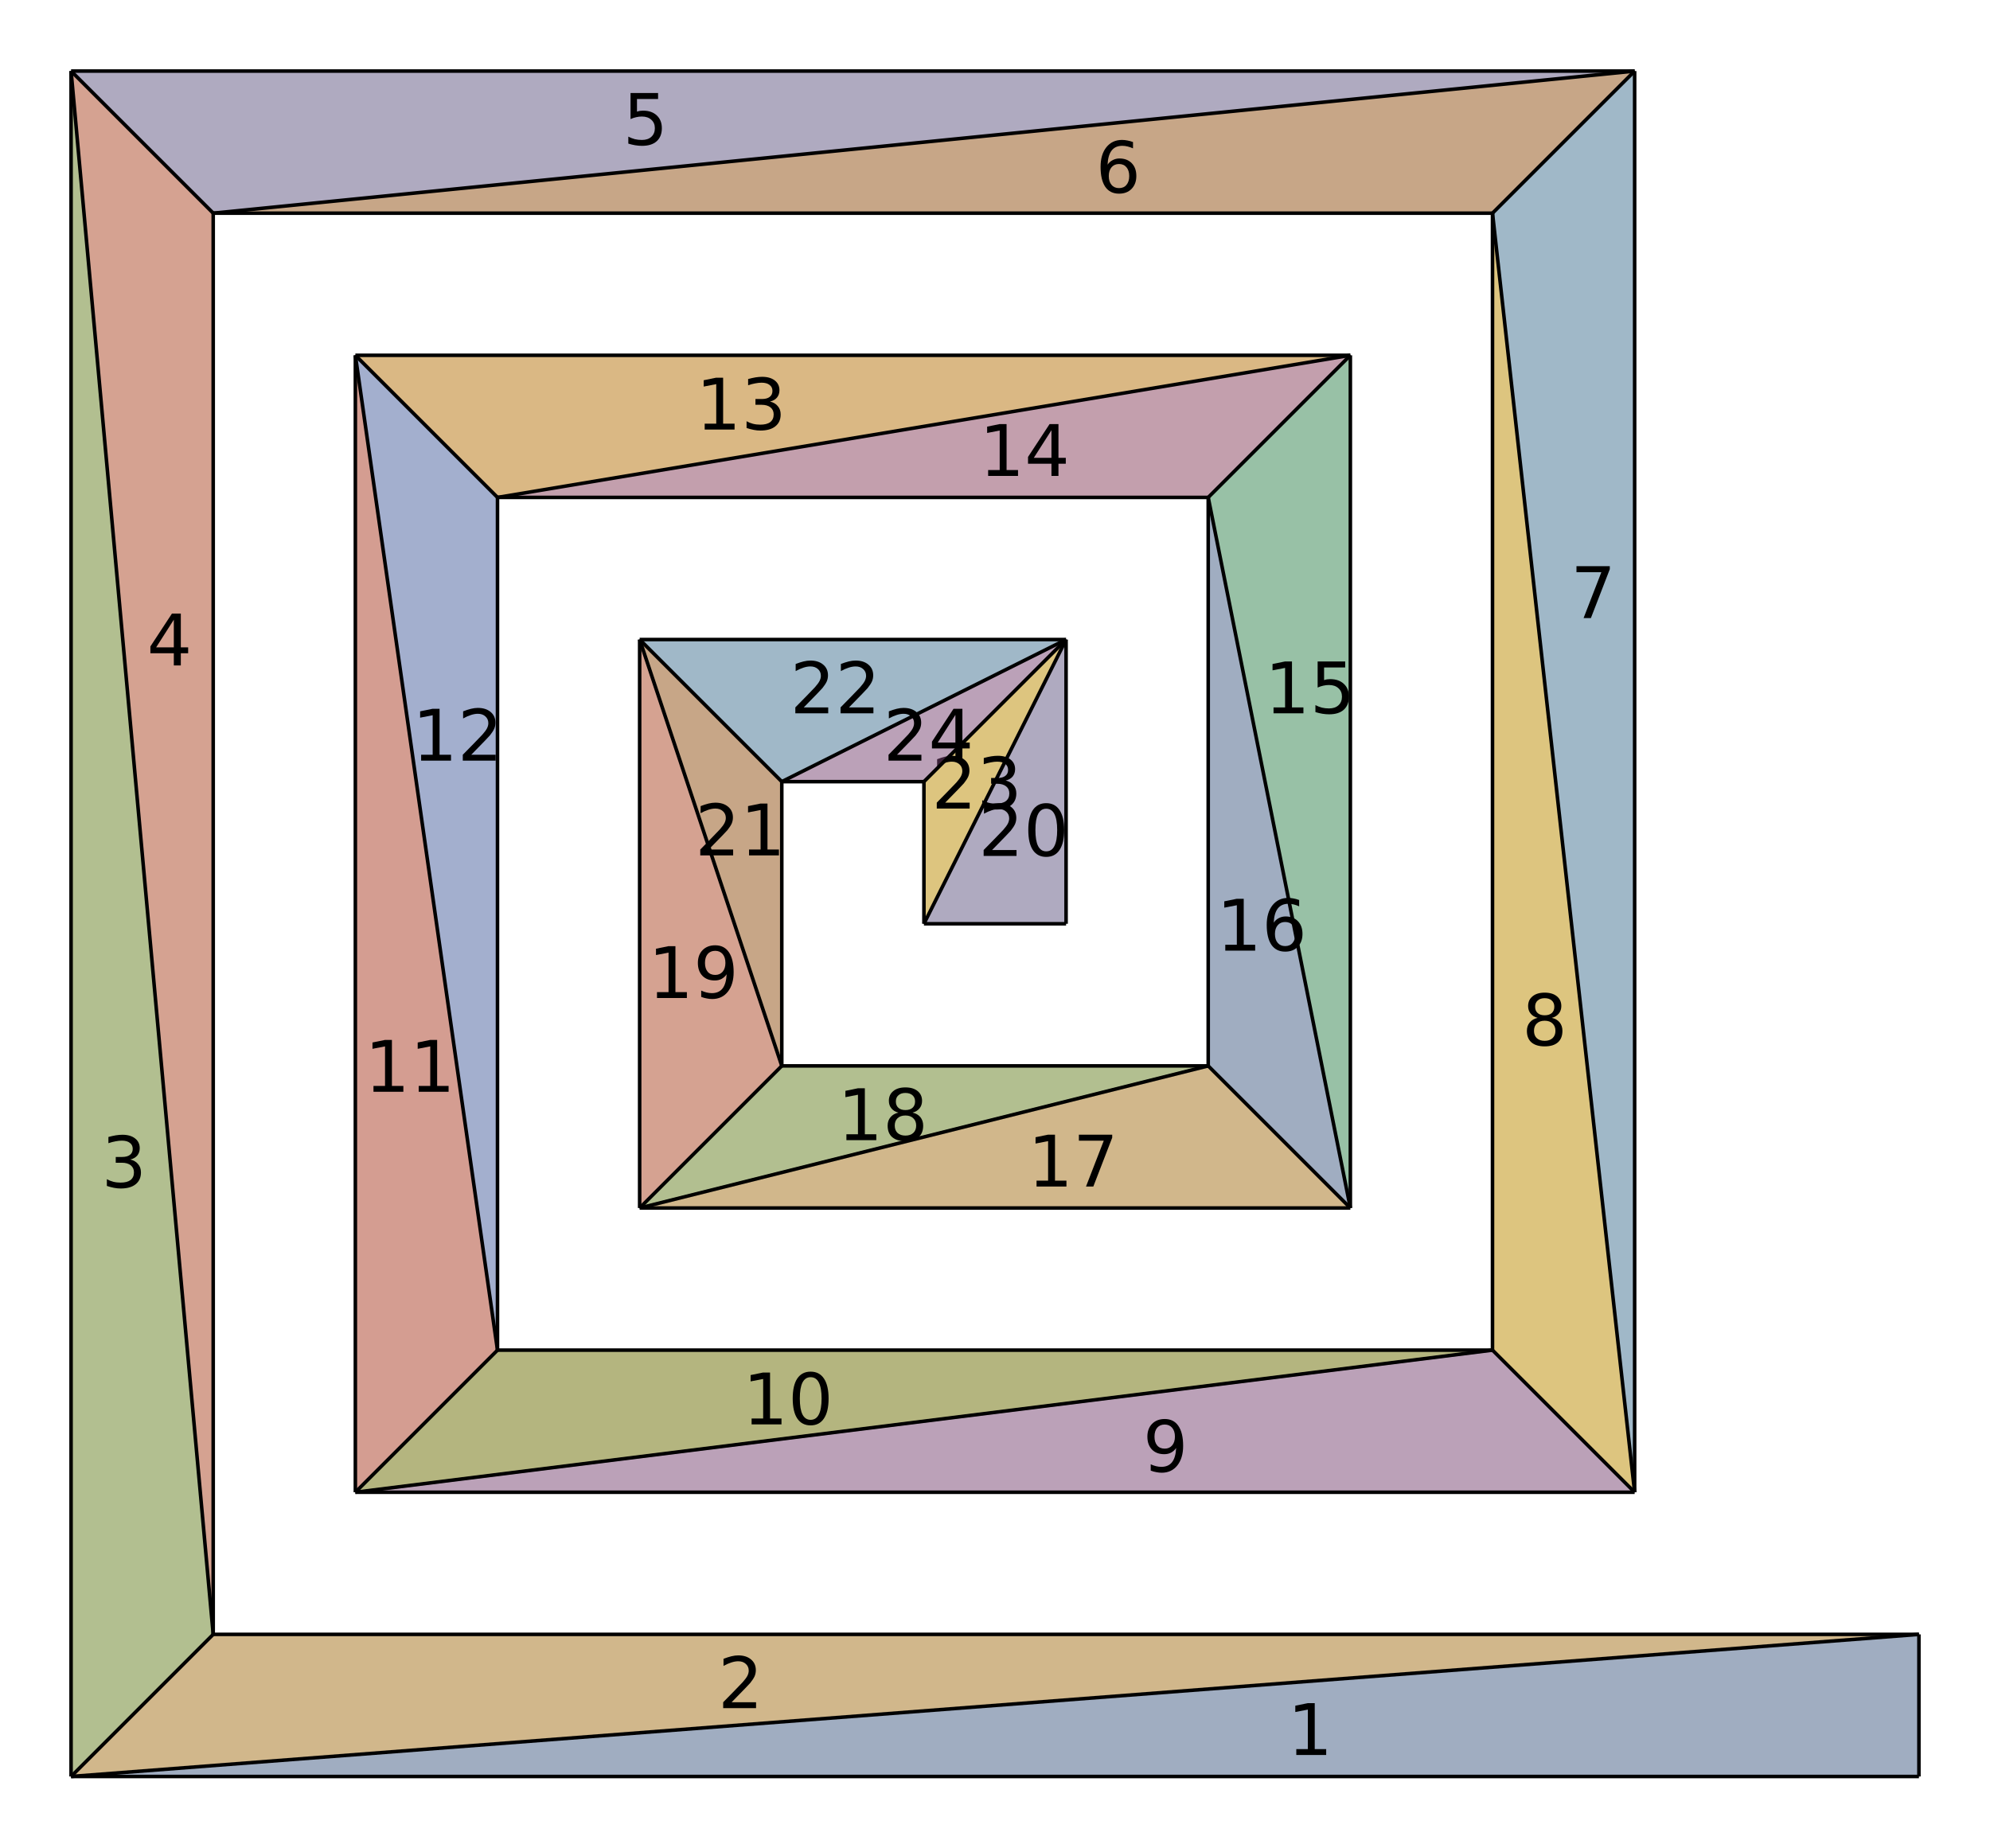
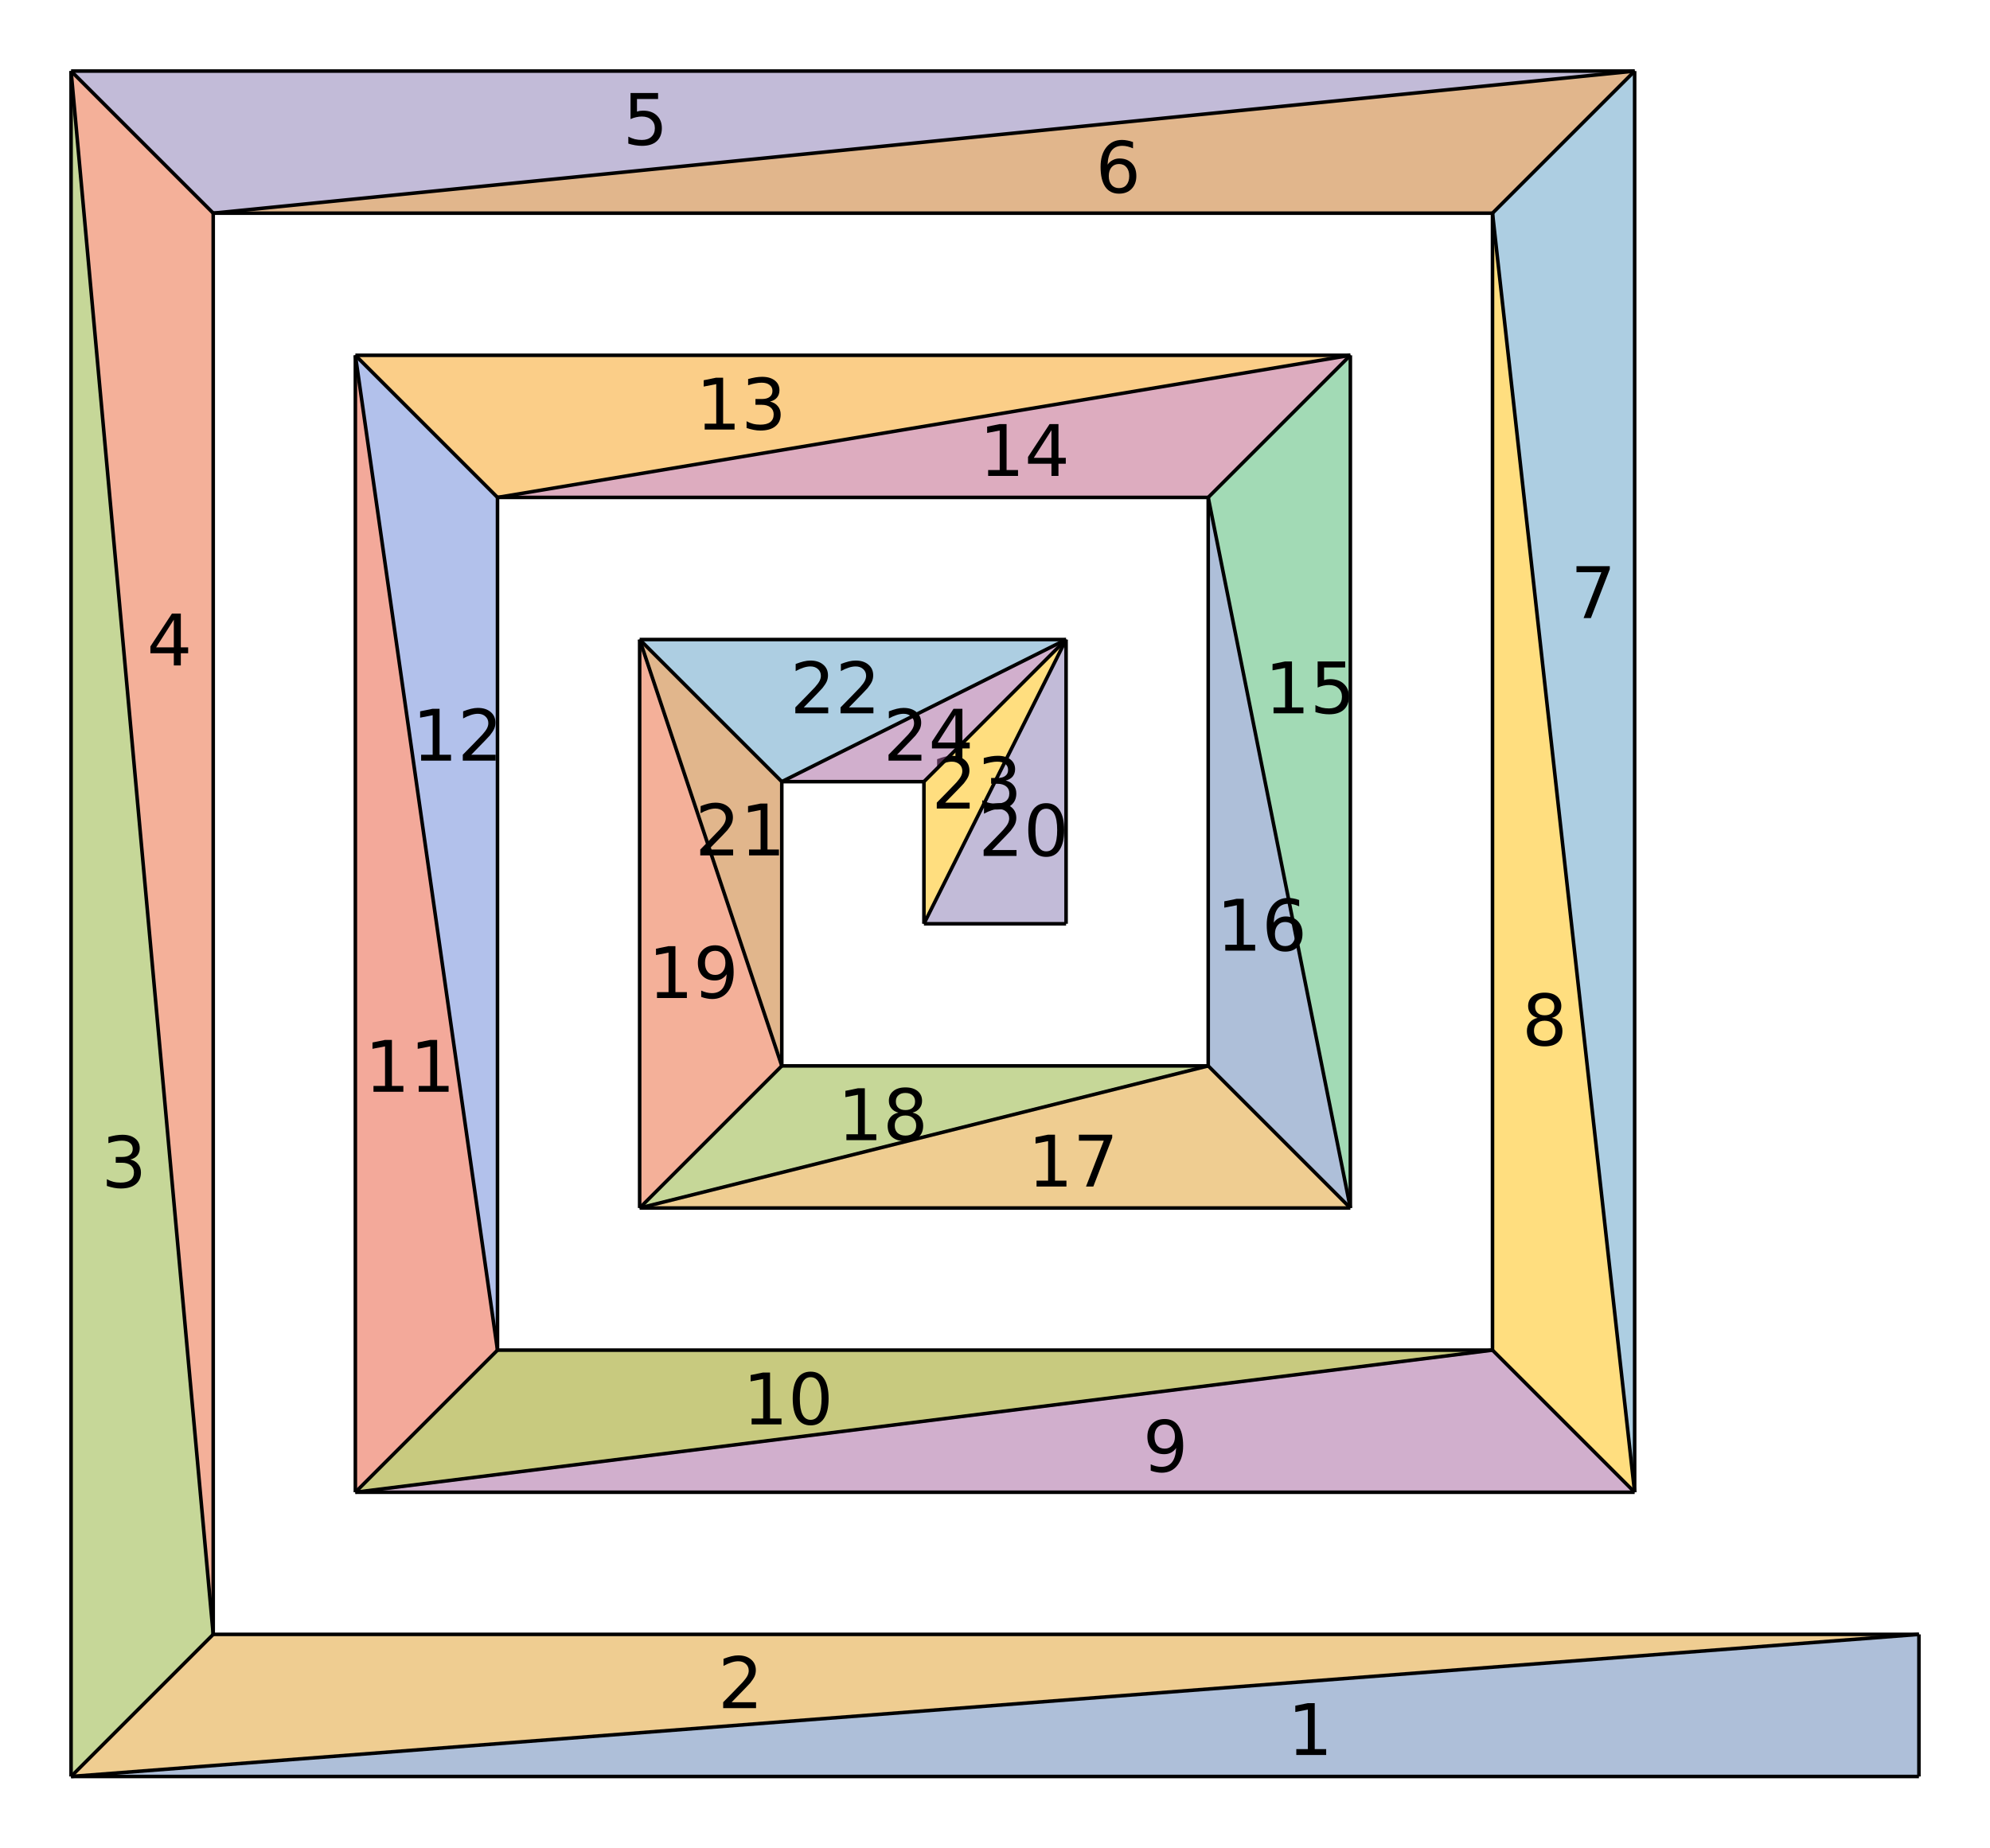
<svg xmlns="http://www.w3.org/2000/svg" xmlns:xlink="http://www.w3.org/1999/xlink" width="280pt" height="260pt" viewBox="0 0 280 260" version="1.1">
  <defs>
    <g>
      <symbol overflow="visible" id="id1">
        <path style="stroke:none;" d="M 0.5 1.766 L 0.5 -7.047 L 5.5 -7.047 L 5.5 1.766 Z M 1.062 1.219 L 4.938 1.219 L 4.938 -6.484 L 1.062 -6.484 Z M 1.062 1.219 " />
      </symbol>
      <symbol overflow="visible" id="id2">
        <path style="stroke:none;" d="M 1.234 -0.828 L 2.859 -0.828 L 2.859 -6.391 L 1.094 -6.047 L 1.094 -6.938 L 2.844 -7.297 L 3.828 -7.297 L 3.828 -0.828 L 5.438 -0.828 L 5.438 0 L 1.234 0 Z M 1.234 -0.828 " />
      </symbol>
      <symbol overflow="visible" id="id3">
        <path style="stroke:none;" d="M 1.922 -0.828 L 5.359 -0.828 L 5.359 0 L 0.734 0 L 0.734 -0.828 C 1.109 -1.211 1.617 -1.734 2.266 -2.391 C 2.91 -3.047 3.316 -3.469 3.484 -3.656 C 3.797 -4.008 4.016 -4.305 4.141 -4.547 C 4.266 -4.797 4.328 -5.039 4.328 -5.281 C 4.328 -5.664 4.191 -5.977 3.922 -6.219 C 3.648 -6.469 3.297 -6.594 2.859 -6.594 C 2.547 -6.594 2.219 -6.535 1.875 -6.422 C 1.539 -6.316 1.176 -6.156 0.781 -5.938 L 0.781 -6.938 C 1.176 -7.094 1.547 -7.211 1.891 -7.297 C 2.234 -7.379 2.551 -7.422 2.844 -7.422 C 3.594 -7.422 4.191 -7.234 4.641 -6.859 C 5.098 -6.484 5.328 -5.977 5.328 -5.344 C 5.328 -5.039 5.27 -4.754 5.156 -4.484 C 5.039 -4.223 4.836 -3.91 4.547 -3.547 C 4.461 -3.453 4.203 -3.176 3.766 -2.719 C 3.328 -2.27 2.711 -1.641 1.922 -0.828 Z M 1.922 -0.828 " />
      </symbol>
      <symbol overflow="visible" id="id4">
        <path style="stroke:none;" d="M 4.062 -3.938 C 4.531 -3.832 4.895 -3.617 5.156 -3.297 C 5.426 -2.984 5.562 -2.594 5.562 -2.125 C 5.562 -1.406 5.312 -0.848 4.812 -0.453 C 4.32 -0.055 3.617 0.141 2.703 0.141 C 2.398 0.141 2.086 0.109 1.766 0.047 C 1.441 -0.016 1.109 -0.102 0.766 -0.219 L 0.766 -1.172 C 1.035 -1.016 1.332 -0.895 1.656 -0.812 C 1.988 -0.727 2.332 -0.688 2.688 -0.688 C 3.301 -0.688 3.77 -0.805 4.094 -1.047 C 4.414 -1.297 4.578 -1.656 4.578 -2.125 C 4.578 -2.551 4.426 -2.883 4.125 -3.125 C 3.82 -3.363 3.406 -3.484 2.875 -3.484 L 2.016 -3.484 L 2.016 -4.297 L 2.906 -4.297 C 3.395 -4.297 3.766 -4.395 4.016 -4.594 C 4.273 -4.789 4.406 -5.07 4.406 -5.438 C 4.406 -5.801 4.27 -6.082 4 -6.281 C 3.738 -6.488 3.363 -6.594 2.875 -6.594 C 2.602 -6.594 2.312 -6.562 2 -6.5 C 1.688 -6.445 1.348 -6.359 0.984 -6.234 L 0.984 -7.109 C 1.359 -7.211 1.707 -7.289 2.031 -7.344 C 2.363 -7.395 2.672 -7.422 2.953 -7.422 C 3.703 -7.422 4.297 -7.25 4.734 -6.906 C 5.172 -6.57 5.391 -6.113 5.391 -5.531 C 5.391 -5.125 5.273 -4.781 5.047 -4.5 C 4.816 -4.227 4.488 -4.039 4.062 -3.938 Z M 4.062 -3.938 " />
      </symbol>
      <symbol overflow="visible" id="id5">
        <path style="stroke:none;" d="M 3.781 -6.438 L 1.297 -2.547 L 3.781 -2.547 Z M 3.516 -7.297 L 4.766 -7.297 L 4.766 -2.547 L 5.797 -2.547 L 5.797 -1.719 L 4.766 -1.719 L 4.766 0 L 3.781 0 L 3.781 -1.719 L 0.484 -1.719 L 0.484 -2.672 Z M 3.516 -7.297 " />
      </symbol>
      <symbol overflow="visible" id="id6">
        <path style="stroke:none;" d="M 1.078 -7.297 L 4.953 -7.297 L 4.953 -6.453 L 1.984 -6.453 L 1.984 -4.672 C 2.129 -4.723 2.27 -4.758 2.406 -4.781 C 2.551 -4.801 2.695 -4.812 2.844 -4.812 C 3.656 -4.812 4.297 -4.586 4.766 -4.141 C 5.242 -3.703 5.484 -3.102 5.484 -2.344 C 5.484 -1.551 5.238 -0.938 4.75 -0.5 C 4.27 -0.07 3.582 0.141 2.688 0.141 C 2.383 0.141 2.07 0.113 1.75 0.062 C 1.438 0.008 1.109 -0.066 0.766 -0.172 L 0.766 -1.156 C 1.066 -1 1.375 -0.879 1.688 -0.797 C 2 -0.723 2.328 -0.688 2.672 -0.688 C 3.234 -0.688 3.676 -0.832 4 -1.125 C 4.332 -1.426 4.5 -1.832 4.5 -2.344 C 4.5 -2.844 4.332 -3.238 4 -3.531 C 3.676 -3.832 3.234 -3.984 2.672 -3.984 C 2.41 -3.984 2.145 -3.953 1.875 -3.891 C 1.613 -3.836 1.348 -3.75 1.078 -3.625 Z M 1.078 -7.297 " />
      </symbol>
      <symbol overflow="visible" id="id7">
        <path style="stroke:none;" d="M 3.297 -4.031 C 2.859 -4.031 2.508 -3.879 2.25 -3.578 C 1.988 -3.273 1.859 -2.863 1.859 -2.344 C 1.859 -1.812 1.988 -1.395 2.25 -1.094 C 2.508 -0.789 2.859 -0.641 3.297 -0.641 C 3.742 -0.641 4.094 -0.789 4.344 -1.094 C 4.602 -1.395 4.734 -1.812 4.734 -2.344 C 4.734 -2.863 4.602 -3.273 4.344 -3.578 C 4.094 -3.879 3.742 -4.031 3.297 -4.031 Z M 5.266 -7.125 L 5.266 -6.234 C 5.016 -6.348 4.758 -6.438 4.5 -6.5 C 4.25 -6.562 4.004 -6.594 3.766 -6.594 C 3.109 -6.594 2.609 -6.375 2.266 -5.938 C 1.922 -5.5 1.727 -4.832 1.688 -3.938 C 1.875 -4.219 2.113 -4.43 2.406 -4.578 C 2.695 -4.734 3.016 -4.812 3.359 -4.812 C 4.086 -4.812 4.664 -4.586 5.094 -4.141 C 5.52 -3.703 5.734 -3.102 5.734 -2.344 C 5.734 -1.594 5.508 -0.988 5.062 -0.531 C 4.625 -0.082 4.035 0.141 3.297 0.141 C 2.453 0.141 1.805 -0.18 1.359 -0.828 C 0.922 -1.473 0.703 -2.41 0.703 -3.641 C 0.703 -4.785 0.973 -5.703 1.516 -6.391 C 2.066 -7.078 2.801 -7.422 3.719 -7.422 C 3.969 -7.422 4.219 -7.395 4.469 -7.344 C 4.719 -7.301 4.984 -7.227 5.266 -7.125 Z M 5.266 -7.125 " />
      </symbol>
      <symbol overflow="visible" id="id8">
        <path style="stroke:none;" d="M 0.828 -7.297 L 5.516 -7.297 L 5.516 -6.875 L 2.859 0 L 1.828 0 L 4.328 -6.453 L 0.828 -6.453 Z M 0.828 -7.297 " />
      </symbol>
      <symbol overflow="visible" id="id9">
        <path style="stroke:none;" d="M 3.172 -3.469 C 2.703 -3.469 2.332 -3.336 2.062 -3.078 C 1.801 -2.828 1.672 -2.484 1.672 -2.047 C 1.672 -1.609 1.801 -1.266 2.062 -1.016 C 2.332 -0.766 2.703 -0.641 3.172 -0.641 C 3.641 -0.641 4.008 -0.766 4.281 -1.016 C 4.551 -1.266 4.688 -1.609 4.688 -2.047 C 4.688 -2.484 4.551 -2.828 4.281 -3.078 C 4.02 -3.336 3.648 -3.469 3.172 -3.469 Z M 2.188 -3.875 C 1.77 -3.977 1.441 -4.176 1.203 -4.469 C 0.961 -4.758 0.844 -5.113 0.844 -5.531 C 0.844 -6.113 1.051 -6.57 1.469 -6.906 C 1.883 -7.25 2.453 -7.422 3.172 -7.422 C 3.898 -7.422 4.473 -7.25 4.891 -6.906 C 5.305 -6.57 5.516 -6.113 5.516 -5.531 C 5.516 -5.113 5.395 -4.758 5.156 -4.469 C 4.914 -4.176 4.586 -3.977 4.172 -3.875 C 4.648 -3.77 5.02 -3.555 5.281 -3.234 C 5.539 -2.91 5.672 -2.516 5.672 -2.047 C 5.672 -1.336 5.457 -0.797 5.031 -0.422 C 4.602 -0.047 3.984 0.141 3.172 0.141 C 2.367 0.141 1.75 -0.047 1.312 -0.422 C 0.883 -0.797 0.672 -1.336 0.672 -2.047 C 0.672 -2.516 0.805 -2.91 1.078 -3.234 C 1.348 -3.555 1.719 -3.77 2.188 -3.875 Z M 1.828 -5.438 C 1.828 -5.062 1.945 -4.766 2.188 -4.547 C 2.426 -4.336 2.754 -4.234 3.172 -4.234 C 3.598 -4.234 3.93 -4.336 4.172 -4.547 C 4.41 -4.766 4.531 -5.062 4.531 -5.438 C 4.531 -5.812 4.41 -6.102 4.172 -6.312 C 3.93 -6.531 3.598 -6.641 3.172 -6.641 C 2.754 -6.641 2.426 -6.531 2.188 -6.312 C 1.945 -6.102 1.828 -5.812 1.828 -5.438 Z M 1.828 -5.438 " />
      </symbol>
      <symbol overflow="visible" id="id10">
        <path style="stroke:none;" d="M 1.094 -0.156 L 1.094 -1.047 C 1.344 -0.93 1.594 -0.844 1.844 -0.781 C 2.102 -0.719 2.352 -0.688 2.594 -0.688 C 3.25 -0.688 3.75 -0.906 4.094 -1.344 C 4.438 -1.781 4.629 -2.445 4.672 -3.344 C 4.484 -3.062 4.242 -2.844 3.953 -2.688 C 3.672 -2.539 3.352 -2.469 3 -2.469 C 2.27 -2.469 1.691 -2.688 1.266 -3.125 C 0.836 -3.57 0.625 -4.176 0.625 -4.938 C 0.625 -5.688 0.844 -6.285 1.281 -6.734 C 1.727 -7.191 2.32 -7.422 3.062 -7.422 C 3.906 -7.422 4.547 -7.098 4.984 -6.453 C 5.43 -5.805 5.656 -4.867 5.656 -3.641 C 5.656 -2.492 5.383 -1.578 4.844 -0.891 C 4.301 -0.203 3.566 0.141 2.641 0.141 C 2.391 0.141 2.141 0.113 1.891 0.062 C 1.641 0.02 1.375 -0.051 1.094 -0.156 Z M 3.062 -3.25 C 3.5 -3.25 3.848 -3.398 4.109 -3.703 C 4.367 -4.004 4.5 -4.414 4.5 -4.938 C 4.5 -5.469 4.367 -5.883 4.109 -6.188 C 3.848 -6.488 3.5 -6.641 3.062 -6.641 C 2.613 -6.641 2.258 -6.488 2 -6.188 C 1.75 -5.883 1.625 -5.469 1.625 -4.938 C 1.625 -4.414 1.75 -4.004 2 -3.703 C 2.258 -3.398 2.613 -3.25 3.062 -3.25 Z M 3.062 -3.25 " />
      </symbol>
      <symbol overflow="visible" id="id11">
        <path style="stroke:none;" d="M 3.172 -6.641 C 2.672 -6.641 2.289 -6.391 2.031 -5.891 C 1.781 -5.391 1.656 -4.641 1.656 -3.641 C 1.656 -2.641 1.781 -1.891 2.031 -1.391 C 2.289 -0.891 2.672 -0.641 3.172 -0.641 C 3.691 -0.641 4.078 -0.891 4.328 -1.391 C 4.586 -1.891 4.719 -2.641 4.719 -3.641 C 4.719 -4.641 4.586 -5.391 4.328 -5.891 C 4.078 -6.391 3.691 -6.641 3.172 -6.641 Z M 3.172 -7.422 C 3.992 -7.422 4.617 -7.098 5.047 -6.453 C 5.484 -5.805 5.703 -4.867 5.703 -3.641 C 5.703 -2.41 5.484 -1.473 5.047 -0.828 C 4.617 -0.18 3.992 0.141 3.172 0.141 C 2.359 0.141 1.734 -0.18 1.297 -0.828 C 0.867 -1.473 0.656 -2.41 0.656 -3.641 C 0.656 -4.867 0.867 -5.805 1.297 -6.453 C 1.734 -7.098 2.359 -7.422 3.172 -7.422 Z M 3.172 -7.422 " />
      </symbol>
    </g>
  </defs>
  <g id="id12">
-     <path style=" stroke:none;fill-rule:nonzero;fill:rgb(26.22%,36.586%,51.795%);fill-opacity:0.5;" d="M 10 250 L 270 250 L 270 230 Z M 10 250 " />
+     <path style=" stroke:none;fill-rule:nonzero;fill:rgb(36.842%,50.678%,70.98%);fill-opacity:0.5;" d="M 10 250 L 270 250 L 270 230 Z M 10 250 " />
    <g style="fill:rgb(0%,0%,0%);fill-opacity:1;">
      <use xlink:href="#id2" x="181.16" y="246.977" />
    </g>
-     <path style=" stroke:none;fill-rule:nonzero;fill:rgb(64.6%,44.397%,9.262%);fill-opacity:0.5;" d="M 10 250 L 270 230 L 30 230 Z M 10 250 " />
+     <path style=" stroke:none;fill-rule:nonzero;fill:rgb(88.072%,61.104%,14.205%);fill-opacity:0.5;" d="M 10 250 L 270 230 L 30 230 Z M 10 250 " />
    <g style="fill:rgb(0%,0%,0%);fill-opacity:1;">
      <use xlink:href="#id3" x="101.02" y="240.379" />
    </g>
-     <path style=" stroke:none;fill-rule:nonzero;fill:rgb(40.587%,50.429%,13.22%);fill-opacity:0.5;" d="M 10 10 L 10 250 L 30 230 Z M 10 10 " />
+     <path style=" stroke:none;fill-rule:nonzero;fill:rgb(56.018%,69.157%,19.488%);fill-opacity:0.5;" d="M 10 10 L 10 250 L 30 230 Z M 10 10 " />
    <g style="fill:rgb(0%,0%,0%);fill-opacity:1;">
      <use xlink:href="#id4" x="14.27" y="167.113" />
    </g>
-     <path style=" stroke:none;fill-rule:nonzero;fill:rgb(67.732%,27.51%,14.291%);fill-opacity:0.5;" d="M 10 10 L 30 230 L 30 30 Z M 10 10 " />
+     <path style=" stroke:none;fill-rule:nonzero;fill:rgb(92.253%,38.563%,20.918%);fill-opacity:0.5;" d="M 10 10 L 30 230 L 30 30 Z M 10 10 " />
    <g style="fill:rgb(0%,0%,0%);fill-opacity:1;">
      <use xlink:href="#id5" x="20.676" y="93.645" />
    </g>
-     <path style=" stroke:none;fill-rule:nonzero;fill:rgb(38.212%,33.877%,51.162%);fill-opacity:0.5;" d="M 230 10 L 10 10 L 30 30 Z M 230 10 " />
+     <path style=" stroke:none;fill-rule:nonzero;fill:rgb(52.849%,47.062%,70.135%);fill-opacity:0.5;" d="M 230 10 L 10 10 L 30 30 Z M 230 10 " />
    <g style="fill:rgb(0%,0%,0%);fill-opacity:1;">
      <use xlink:href="#id6" x="87.641" y="20.383" />
    </g>
-     <path style=" stroke:none;fill-rule:nonzero;fill:rgb(56.461%,30.95%,6.291%);fill-opacity:0.5;" d="M 230 10 L 30 30 L 210 30 Z M 230 10 " />
+     <path style=" stroke:none;fill-rule:nonzero;fill:rgb(77.208%,43.155%,10.239%);fill-opacity:0.5;" d="M 230 10 L 30 30 L 210 30 Z M 230 10 " />
    <g style="fill:rgb(0%,0%,0%);fill-opacity:1;">
      <use xlink:href="#id7" x="154.152" y="27.113" />
    </g>
-     <path style=" stroke:none;fill-rule:nonzero;fill:rgb(25.882%,44.956%,57.23%);fill-opacity:0.5;" d="M 230 210 L 230 10 L 210 30 Z M 230 210 " />
+     <path style=" stroke:none;fill-rule:nonzero;fill:rgb(36.39%,61.85%,78.235%);fill-opacity:0.5;" d="M 230 210 L 230 10 L 210 30 Z M 230 210 " />
    <g style="fill:rgb(0%,0%,0%);fill-opacity:1;">
      <use xlink:href="#id8" x="220.988" y="86.977" />
    </g>
-     <path style=" stroke:none;fill-rule:nonzero;fill:rgb(73.536%,54.807%,0%);fill-opacity:0.5;" d="M 230 210 L 210 30 L 210 190 Z M 230 210 " />
+     <path style=" stroke:none;fill-rule:nonzero;fill:rgb(100%,75%,0%);fill-opacity:0.5;" d="M 230 210 L 210 30 L 210 190 Z M 230 210 " />
    <g style="fill:rgb(0%,0%,0%);fill-opacity:1;">
      <use xlink:href="#id9" x="214.168" y="147.113" />
    </g>
-     <path style=" stroke:none;fill-rule:nonzero;fill:rgb(47.137%,26.95%,44.621%);fill-opacity:0.5;" d="M 50 210 L 230 210 L 210 190 Z M 50 210 " />
+     <path style=" stroke:none;fill-rule:nonzero;fill:rgb(64.762%,37.816%,61.404%);fill-opacity:0.5;" d="M 50 210 L 230 210 L 210 190 Z M 50 210 " />
    <g style="fill:rgb(0%,0%,0%);fill-opacity:1;">
      <use xlink:href="#id10" x="160.816" y="207.113" />
    </g>
-     <path style=" stroke:none;fill-rule:nonzero;fill:rgb(41.441%,42.557%,0%);fill-opacity:0.5;" d="M 50 210 L 210 190 L 70 190 Z M 50 210 " />
+     <path style=" stroke:none;fill-rule:nonzero;fill:rgb(57.159%,58.648%,0%);fill-opacity:0.5;" d="M 50 210 L 210 190 L 70 190 Z M 50 210 " />
    <g style="fill:rgb(0%,0%,0%);fill-opacity:1;">
      <use xlink:href="#id2" x="104.52" y="200.449" />
      <use xlink:href="#id11" x="110.882" y="200.449" />
    </g>
-     <path style=" stroke:none;fill-rule:nonzero;fill:rgb(67.168%,23.53%,14.54%);fill-opacity:0.5;" d="M 50 50 L 50 210 L 70 190 Z M 50 50 " />
+     <path style=" stroke:none;fill-rule:nonzero;fill:rgb(91.5%,33.25%,21.25%);fill-opacity:0.5;" d="M 50 50 L 50 210 L 70 190 Z M 50 50 " />
    <g style="fill:rgb(0%,0%,0%);fill-opacity:1;">
      <use xlink:href="#id2" x="51.316" y="153.645" />
      <use xlink:href="#id2" x="57.679" y="153.645" />
    </g>
-     <path style=" stroke:none;fill-rule:nonzero;fill:rgb(28.648%,37.727%,62.298%);fill-opacity:0.5;" d="M 50 50 L 70 190 L 70 70 Z M 50 50 " />
+     <path style=" stroke:none;fill-rule:nonzero;fill:rgb(40.082%,52.201%,85%);fill-opacity:0.5;" d="M 50 50 L 70 190 L 70 70 Z M 50 50 " />
    <g style="fill:rgb(0%,0%,0%);fill-opacity:1;">
      <use xlink:href="#id2" x="58.02" y="107.043" />
      <use xlink:href="#id3" x="64.382" y="107.043" />
    </g>
-     <path style=" stroke:none;fill-rule:nonzero;fill:rgb(71.5%,45.191%,4.116%);fill-opacity:0.5;" d="M 190 50 L 50 50 L 70 70 Z M 190 50 " />
+     <path style=" stroke:none;fill-rule:nonzero;fill:rgb(97.283%,62.164%,7.336%);fill-opacity:0.5;" d="M 190 50 L 50 50 L 70 70 Z M 190 50 " />
    <g style="fill:rgb(0%,0%,0%);fill-opacity:1;">
      <use xlink:href="#id2" x="97.918" y="60.449" />
      <use xlink:href="#id4" x="104.28" y="60.449" />
    </g>
-     <path style=" stroke:none;fill-rule:nonzero;fill:rgb(53.817%,25.44%,36.305%);fill-opacity:0.5;" d="M 190 50 L 70 70 L 170 70 Z M 190 50 " />
+     <path style=" stroke:none;fill-rule:nonzero;fill:rgb(73.678%,35.8%,50.303%);fill-opacity:0.5;" d="M 190 50 L 70 70 L 170 70 Z M 190 50 " />
    <g style="fill:rgb(0%,0%,0%);fill-opacity:1;">
      <use xlink:href="#id2" x="137.801" y="66.977" />
      <use xlink:href="#id5" x="144.163" y="66.977" />
    </g>
-     <path style=" stroke:none;fill-rule:nonzero;fill:rgb(19.616%,52.185%,30.775%);fill-opacity:0.5;" d="M 190 170 L 190 50 L 170 70 Z M 190 170 " />
+     <path style=" stroke:none;fill-rule:nonzero;fill:rgb(28.026%,71.5%,42.921%);fill-opacity:0.5;" d="M 190 170 L 190 50 L 170 70 Z M 190 170 " />
    <g style="fill:rgb(0%,0%,0%);fill-opacity:1;">
      <use xlink:href="#id2" x="177.957" y="100.383" />
      <use xlink:href="#id6" x="184.319" y="100.383" />
    </g>
-     <path style=" stroke:none;fill-rule:nonzero;fill:rgb(26.22%,36.586%,51.795%);fill-opacity:0.5;" d="M 190 170 L 170 70 L 170 150 Z M 190 170 " />
+     <path style=" stroke:none;fill-rule:nonzero;fill:rgb(36.842%,50.678%,70.98%);fill-opacity:0.5;" d="M 190 170 L 170 70 L 170 150 Z M 190 170 " />
    <g style="fill:rgb(0%,0%,0%);fill-opacity:1;">
      <use xlink:href="#id2" x="171.168" y="133.781" />
      <use xlink:href="#id7" x="177.53" y="133.781" />
    </g>
-     <path style=" stroke:none;fill-rule:nonzero;fill:rgb(64.6%,44.397%,9.262%);fill-opacity:0.5;" d="M 90 170 L 190 170 L 170 150 Z M 90 170 " />
+     <path style=" stroke:none;fill-rule:nonzero;fill:rgb(88.072%,61.104%,14.205%);fill-opacity:0.5;" d="M 90 170 L 190 170 L 170 150 Z M 90 170 " />
    <g style="fill:rgb(0%,0%,0%);fill-opacity:1;">
      <use xlink:href="#id2" x="144.613" y="166.977" />
      <use xlink:href="#id8" x="150.976" y="166.977" />
    </g>
-     <path style=" stroke:none;fill-rule:nonzero;fill:rgb(40.587%,50.429%,13.22%);fill-opacity:0.5;" d="M 90 170 L 170 150 L 110 150 Z M 90 170 " />
+     <path style=" stroke:none;fill-rule:nonzero;fill:rgb(56.018%,69.157%,19.488%);fill-opacity:0.5;" d="M 90 170 L 170 150 L 110 150 Z M 90 170 " />
    <g style="fill:rgb(0%,0%,0%);fill-opacity:1;">
      <use xlink:href="#id2" x="117.859" y="160.449" />
      <use xlink:href="#id9" x="124.222" y="160.449" />
    </g>
-     <path style=" stroke:none;fill-rule:nonzero;fill:rgb(67.732%,27.51%,14.291%);fill-opacity:0.5;" d="M 90 90 L 90 170 L 110 150 Z M 90 90 " />
+     <path style=" stroke:none;fill-rule:nonzero;fill:rgb(92.253%,38.563%,20.918%);fill-opacity:0.5;" d="M 90 90 L 90 170 L 110 150 Z M 90 90 " />
    <g style="fill:rgb(0%,0%,0%);fill-opacity:1;">
      <use xlink:href="#id2" x="91.207" y="140.449" />
      <use xlink:href="#id10" x="97.569" y="140.449" />
    </g>
-     <path style=" stroke:none;fill-rule:nonzero;fill:rgb(38.212%,33.877%,51.162%);fill-opacity:0.5;" d="M 130 130 L 150 130 L 150 90 Z M 130 130 " />
+     <path style=" stroke:none;fill-rule:nonzero;fill:rgb(52.849%,47.062%,70.135%);fill-opacity:0.5;" d="M 130 130 L 150 130 L 150 90 Z M 130 130 " />
    <g style="fill:rgb(0%,0%,0%);fill-opacity:1;">
      <use xlink:href="#id3" x="137.668" y="120.449" />
      <use xlink:href="#id11" x="144.03" y="120.449" />
    </g>
-     <path style=" stroke:none;fill-rule:nonzero;fill:rgb(56.461%,30.95%,6.291%);fill-opacity:0.5;" d="M 90 90 L 110 150 L 110 110 Z M 90 90 " />
+     <path style=" stroke:none;fill-rule:nonzero;fill:rgb(77.208%,43.155%,10.239%);fill-opacity:0.5;" d="M 90 90 L 110 150 L 110 110 Z M 90 90 " />
    <g style="fill:rgb(0%,0%,0%);fill-opacity:1;">
      <use xlink:href="#id3" x="97.797" y="120.379" />
      <use xlink:href="#id2" x="104.159" y="120.379" />
    </g>
-     <path style=" stroke:none;fill-rule:nonzero;fill:rgb(25.882%,44.956%,57.23%);fill-opacity:0.5;" d="M 150 90 L 90 90 L 110 110 Z M 150 90 " />
+     <path style=" stroke:none;fill-rule:nonzero;fill:rgb(36.39%,61.85%,78.235%);fill-opacity:0.5;" d="M 150 90 L 90 90 L 110 110 Z M 150 90 " />
    <g style="fill:rgb(0%,0%,0%);fill-opacity:1;">
      <use xlink:href="#id3" x="111.172" y="100.379" />
      <use xlink:href="#id3" x="117.534" y="100.379" />
    </g>
-     <path style=" stroke:none;fill-rule:nonzero;fill:rgb(73.536%,54.807%,0%);fill-opacity:0.5;" d="M 130 110 L 130 130 L 150 90 Z M 130 110 " />
+     <path style=" stroke:none;fill-rule:nonzero;fill:rgb(100%,75%,0%);fill-opacity:0.5;" d="M 130 110 L 130 130 L 150 90 Z M 130 110 " />
    <g style="fill:rgb(0%,0%,0%);fill-opacity:1;">
      <use xlink:href="#id3" x="131.074" y="113.781" />
      <use xlink:href="#id4" x="137.437" y="113.781" />
    </g>
-     <path style=" stroke:none;fill-rule:nonzero;fill:rgb(47.137%,26.95%,44.621%);fill-opacity:0.5;" d="M 130 110 L 150 90 L 110 110 Z M 130 110 " />
+     <path style=" stroke:none;fill-rule:nonzero;fill:rgb(64.762%,37.816%,61.404%);fill-opacity:0.5;" d="M 130 110 L 150 90 L 110 110 Z M 130 110 " />
    <g style="fill:rgb(0%,0%,0%);fill-opacity:1;">
      <use xlink:href="#id3" x="124.285" y="107.043" />
      <use xlink:href="#id5" x="130.647" y="107.043" />
    </g>
    <path style="fill:none;stroke-width:0.5;stroke-linecap:butt;stroke-linejoin:miter;stroke:rgb(0%,0%,0%);stroke-opacity:1;stroke-miterlimit:10;" d="M -120 120 L 140 120 " transform="matrix(1,0,0,1,130,130)" />
    <path style="fill:none;stroke-width:0.5;stroke-linecap:butt;stroke-linejoin:miter;stroke:rgb(0%,0%,0%);stroke-opacity:1;stroke-miterlimit:10;" d="M 140 100 L 140 120 " transform="matrix(1,0,0,1,130,130)" />
    <path style="fill:none;stroke-width:0.5;stroke-linecap:butt;stroke-linejoin:miter;stroke:rgb(0%,0%,0%);stroke-opacity:1;stroke-miterlimit:10;" d="M -120 120 L 140 100 " transform="matrix(1,0,0,1,130,130)" />
    <path style="fill:none;stroke-width:0.5;stroke-linecap:butt;stroke-linejoin:miter;stroke:rgb(0%,0%,0%);stroke-opacity:1;stroke-miterlimit:10;" d="M -100 100 L 140 100 " transform="matrix(1,0,0,1,130,130)" />
    <path style="fill:none;stroke-width:0.5;stroke-linecap:butt;stroke-linejoin:miter;stroke:rgb(0%,0%,0%);stroke-opacity:1;stroke-miterlimit:10;" d="M -120 120 L -100 100 " transform="matrix(1,0,0,1,130,130)" />
    <path style="fill:none;stroke-width:0.5;stroke-linecap:butt;stroke-linejoin:miter;stroke:rgb(0%,0%,0%);stroke-opacity:1;stroke-miterlimit:10;" d="M -120 -120 L -120 120 " transform="matrix(1,0,0,1,130,130)" />
    <path style="fill:none;stroke-width:0.5;stroke-linecap:butt;stroke-linejoin:miter;stroke:rgb(0%,0%,0%);stroke-opacity:1;stroke-miterlimit:10;" d="M -120 -120 L -100 100 " transform="matrix(1,0,0,1,130,130)" />
    <path style="fill:none;stroke-width:0.5;stroke-linecap:butt;stroke-linejoin:miter;stroke:rgb(0%,0%,0%);stroke-opacity:1;stroke-miterlimit:10;" d="M -100 -100 L -100 100 " transform="matrix(1,0,0,1,130,130)" />
    <path style="fill:none;stroke-width:0.5;stroke-linecap:butt;stroke-linejoin:miter;stroke:rgb(0%,0%,0%);stroke-opacity:1;stroke-miterlimit:10;" d="M -120 -120 L -100 -100 " transform="matrix(1,0,0,1,130,130)" />
    <path style="fill:none;stroke-width:0.5;stroke-linecap:butt;stroke-linejoin:miter;stroke:rgb(0%,0%,0%);stroke-opacity:1;stroke-miterlimit:10;" d="M -120 -120 L 100 -120 " transform="matrix(1,0,0,1,130,130)" />
    <path style="fill:none;stroke-width:0.5;stroke-linecap:butt;stroke-linejoin:miter;stroke:rgb(0%,0%,0%);stroke-opacity:1;stroke-miterlimit:10;" d="M -100 -100 L 100 -120 " transform="matrix(1,0,0,1,130,130)" />
    <path style="fill:none;stroke-width:0.5;stroke-linecap:butt;stroke-linejoin:miter;stroke:rgb(0%,0%,0%);stroke-opacity:1;stroke-miterlimit:10;" d="M -100 -100 L 80 -100 " transform="matrix(1,0,0,1,130,130)" />
    <path style="fill:none;stroke-width:0.5;stroke-linecap:butt;stroke-linejoin:miter;stroke:rgb(0%,0%,0%);stroke-opacity:1;stroke-miterlimit:10;" d="M 80 -100 L 100 -120 " transform="matrix(1,0,0,1,130,130)" />
    <path style="fill:none;stroke-width:0.5;stroke-linecap:butt;stroke-linejoin:miter;stroke:rgb(0%,0%,0%);stroke-opacity:1;stroke-miterlimit:10;" d="M 100 -120 L 100 80 " transform="matrix(1,0,0,1,130,130)" />
    <path style="fill:none;stroke-width:0.5;stroke-linecap:butt;stroke-linejoin:miter;stroke:rgb(0%,0%,0%);stroke-opacity:1;stroke-miterlimit:10;" d="M 80 -100 L 100 80 " transform="matrix(1,0,0,1,130,130)" />
    <path style="fill:none;stroke-width:0.5;stroke-linecap:butt;stroke-linejoin:miter;stroke:rgb(0%,0%,0%);stroke-opacity:1;stroke-miterlimit:10;" d="M 80 -100 L 80 60 " transform="matrix(1,0,0,1,130,130)" />
    <path style="fill:none;stroke-width:0.5;stroke-linecap:butt;stroke-linejoin:miter;stroke:rgb(0%,0%,0%);stroke-opacity:1;stroke-miterlimit:10;" d="M 80 60 L 100 80 " transform="matrix(1,0,0,1,130,130)" />
    <path style="fill:none;stroke-width:0.5;stroke-linecap:butt;stroke-linejoin:miter;stroke:rgb(0%,0%,0%);stroke-opacity:1;stroke-miterlimit:10;" d="M -80 80 L 100 80 " transform="matrix(1,0,0,1,130,130)" />
    <path style="fill:none;stroke-width:0.5;stroke-linecap:butt;stroke-linejoin:miter;stroke:rgb(0%,0%,0%);stroke-opacity:1;stroke-miterlimit:10;" d="M -80 80 L 80 60 " transform="matrix(1,0,0,1,130,130)" />
    <path style="fill:none;stroke-width:0.5;stroke-linecap:butt;stroke-linejoin:miter;stroke:rgb(0%,0%,0%);stroke-opacity:1;stroke-miterlimit:10;" d="M -60 60 L 80 60 " transform="matrix(1,0,0,1,130,130)" />
    <path style="fill:none;stroke-width:0.5;stroke-linecap:butt;stroke-linejoin:miter;stroke:rgb(0%,0%,0%);stroke-opacity:1;stroke-miterlimit:10;" d="M -80 80 L -60 60 " transform="matrix(1,0,0,1,130,130)" />
    <path style="fill:none;stroke-width:0.5;stroke-linecap:butt;stroke-linejoin:miter;stroke:rgb(0%,0%,0%);stroke-opacity:1;stroke-miterlimit:10;" d="M -80 -80 L -80 80 " transform="matrix(1,0,0,1,130,130)" />
    <path style="fill:none;stroke-width:0.5;stroke-linecap:butt;stroke-linejoin:miter;stroke:rgb(0%,0%,0%);stroke-opacity:1;stroke-miterlimit:10;" d="M -80 -80 L -60 60 " transform="matrix(1,0,0,1,130,130)" />
    <path style="fill:none;stroke-width:0.5;stroke-linecap:butt;stroke-linejoin:miter;stroke:rgb(0%,0%,0%);stroke-opacity:1;stroke-miterlimit:10;" d="M -60 -60 L -60 60 " transform="matrix(1,0,0,1,130,130)" />
    <path style="fill:none;stroke-width:0.5;stroke-linecap:butt;stroke-linejoin:miter;stroke:rgb(0%,0%,0%);stroke-opacity:1;stroke-miterlimit:10;" d="M -80 -80 L -60 -60 " transform="matrix(1,0,0,1,130,130)" />
    <path style="fill:none;stroke-width:0.5;stroke-linecap:butt;stroke-linejoin:miter;stroke:rgb(0%,0%,0%);stroke-opacity:1;stroke-miterlimit:10;" d="M -80 -80 L 60 -80 " transform="matrix(1,0,0,1,130,130)" />
    <path style="fill:none;stroke-width:0.5;stroke-linecap:butt;stroke-linejoin:miter;stroke:rgb(0%,0%,0%);stroke-opacity:1;stroke-miterlimit:10;" d="M -60 -60 L 60 -80 " transform="matrix(1,0,0,1,130,130)" />
    <path style="fill:none;stroke-width:0.5;stroke-linecap:butt;stroke-linejoin:miter;stroke:rgb(0%,0%,0%);stroke-opacity:1;stroke-miterlimit:10;" d="M -60 -60 L 40 -60 " transform="matrix(1,0,0,1,130,130)" />
    <path style="fill:none;stroke-width:0.5;stroke-linecap:butt;stroke-linejoin:miter;stroke:rgb(0%,0%,0%);stroke-opacity:1;stroke-miterlimit:10;" d="M 40 -60 L 60 -80 " transform="matrix(1,0,0,1,130,130)" />
    <path style="fill:none;stroke-width:0.5;stroke-linecap:butt;stroke-linejoin:miter;stroke:rgb(0%,0%,0%);stroke-opacity:1;stroke-miterlimit:10;" d="M 60 -80 L 60 40 " transform="matrix(1,0,0,1,130,130)" />
    <path style="fill:none;stroke-width:0.5;stroke-linecap:butt;stroke-linejoin:miter;stroke:rgb(0%,0%,0%);stroke-opacity:1;stroke-miterlimit:10;" d="M 40 -60 L 60 40 " transform="matrix(1,0,0,1,130,130)" />
    <path style="fill:none;stroke-width:0.5;stroke-linecap:butt;stroke-linejoin:miter;stroke:rgb(0%,0%,0%);stroke-opacity:1;stroke-miterlimit:10;" d="M 40 -60 L 40 20 " transform="matrix(1,0,0,1,130,130)" />
    <path style="fill:none;stroke-width:0.5;stroke-linecap:butt;stroke-linejoin:miter;stroke:rgb(0%,0%,0%);stroke-opacity:1;stroke-miterlimit:10;" d="M 40 20 L 60 40 " transform="matrix(1,0,0,1,130,130)" />
    <path style="fill:none;stroke-width:0.5;stroke-linecap:butt;stroke-linejoin:miter;stroke:rgb(0%,0%,0%);stroke-opacity:1;stroke-miterlimit:10;" d="M -40 40 L 60 40 " transform="matrix(1,0,0,1,130,130)" />
    <path style="fill:none;stroke-width:0.5;stroke-linecap:butt;stroke-linejoin:miter;stroke:rgb(0%,0%,0%);stroke-opacity:1;stroke-miterlimit:10;" d="M -40 40 L 40 20 " transform="matrix(1,0,0,1,130,130)" />
    <path style="fill:none;stroke-width:0.5;stroke-linecap:butt;stroke-linejoin:miter;stroke:rgb(0%,0%,0%);stroke-opacity:1;stroke-miterlimit:10;" d="M -20 20 L 40 20 " transform="matrix(1,0,0,1,130,130)" />
    <path style="fill:none;stroke-width:0.5;stroke-linecap:butt;stroke-linejoin:miter;stroke:rgb(0%,0%,0%);stroke-opacity:1;stroke-miterlimit:10;" d="M -40 40 L -20 20 " transform="matrix(1,0,0,1,130,130)" />
    <path style="fill:none;stroke-width:0.5;stroke-linecap:butt;stroke-linejoin:miter;stroke:rgb(0%,0%,0%);stroke-opacity:1;stroke-miterlimit:10;" d="M -40 -40 L -40 40 " transform="matrix(1,0,0,1,130,130)" />
    <path style="fill:none;stroke-width:0.5;stroke-linecap:butt;stroke-linejoin:miter;stroke:rgb(0%,0%,0%);stroke-opacity:1;stroke-miterlimit:10;" d="M -40 -40 L -20 20 " transform="matrix(1,0,0,1,130,130)" />
    <path style="fill:none;stroke-width:0.5;stroke-linecap:butt;stroke-linejoin:miter;stroke:rgb(0%,0%,0%);stroke-opacity:1;stroke-miterlimit:10;" d="M 0 0 L 20 0 " transform="matrix(1,0,0,1,130,130)" />
    <path style="fill:none;stroke-width:0.5;stroke-linecap:butt;stroke-linejoin:miter;stroke:rgb(0%,0%,0%);stroke-opacity:1;stroke-miterlimit:10;" d="M 20 -40 L 20 0 " transform="matrix(1,0,0,1,130,130)" />
    <path style="fill:none;stroke-width:0.5;stroke-linecap:butt;stroke-linejoin:miter;stroke:rgb(0%,0%,0%);stroke-opacity:1;stroke-miterlimit:10;" d="M 0 0 L 20 -40 " transform="matrix(1,0,0,1,130,130)" />
    <path style="fill:none;stroke-width:0.5;stroke-linecap:butt;stroke-linejoin:miter;stroke:rgb(0%,0%,0%);stroke-opacity:1;stroke-miterlimit:10;" d="M -20 -20 L -20 20 " transform="matrix(1,0,0,1,130,130)" />
    <path style="fill:none;stroke-width:0.5;stroke-linecap:butt;stroke-linejoin:miter;stroke:rgb(0%,0%,0%);stroke-opacity:1;stroke-miterlimit:10;" d="M -40 -40 L -20 -20 " transform="matrix(1,0,0,1,130,130)" />
    <path style="fill:none;stroke-width:0.5;stroke-linecap:butt;stroke-linejoin:miter;stroke:rgb(0%,0%,0%);stroke-opacity:1;stroke-miterlimit:10;" d="M -40 -40 L 20 -40 " transform="matrix(1,0,0,1,130,130)" />
    <path style="fill:none;stroke-width:0.5;stroke-linecap:butt;stroke-linejoin:miter;stroke:rgb(0%,0%,0%);stroke-opacity:1;stroke-miterlimit:10;" d="M -20 -20 L 20 -40 " transform="matrix(1,0,0,1,130,130)" />
    <path style="fill:none;stroke-width:0.5;stroke-linecap:butt;stroke-linejoin:miter;stroke:rgb(0%,0%,0%);stroke-opacity:1;stroke-miterlimit:10;" d="M 0 -20 L 0 0 " transform="matrix(1,0,0,1,130,130)" />
    <path style="fill:none;stroke-width:0.5;stroke-linecap:butt;stroke-linejoin:miter;stroke:rgb(0%,0%,0%);stroke-opacity:1;stroke-miterlimit:10;" d="M 0 -20 L 20 -40 " transform="matrix(1,0,0,1,130,130)" />
    <path style="fill:none;stroke-width:0.5;stroke-linecap:butt;stroke-linejoin:miter;stroke:rgb(0%,0%,0%);stroke-opacity:1;stroke-miterlimit:10;" d="M -20 -20 L 0 -20 " transform="matrix(1,0,0,1,130,130)" />
  </g>
</svg>
